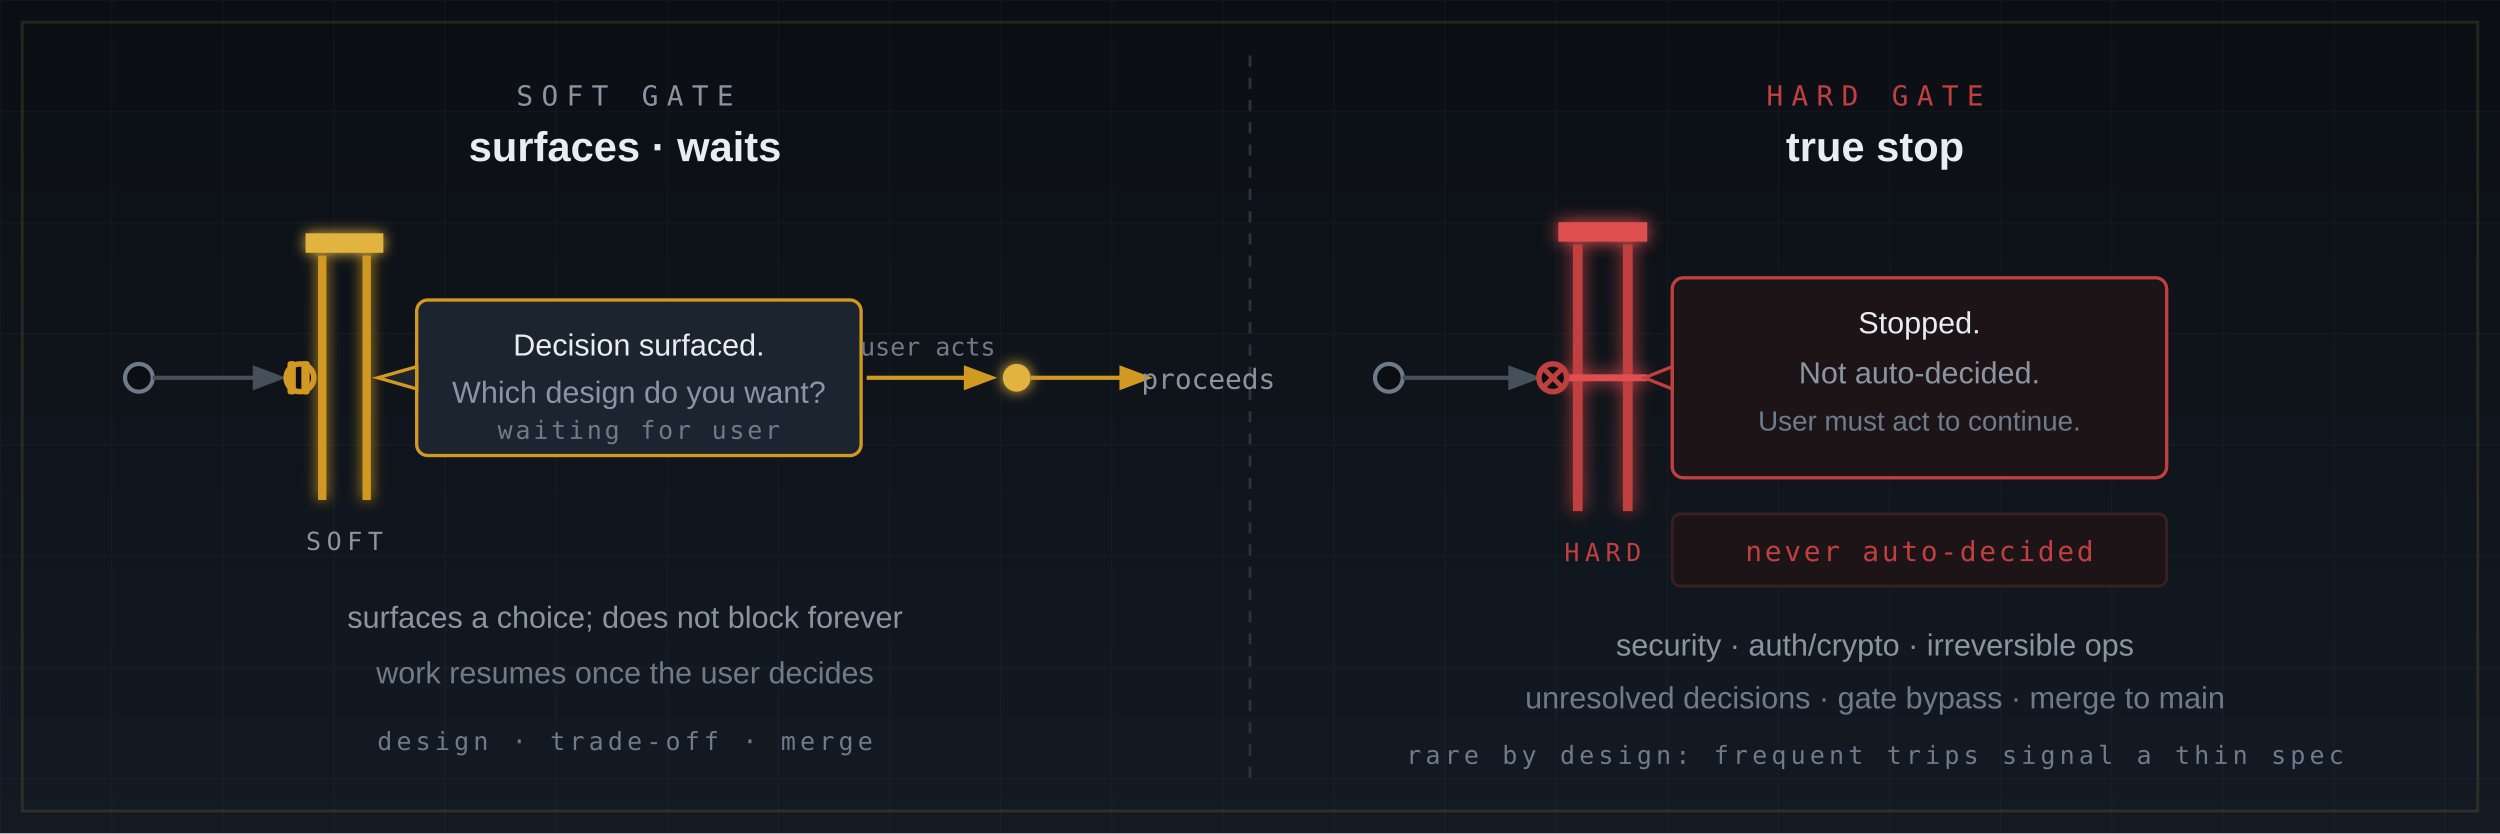
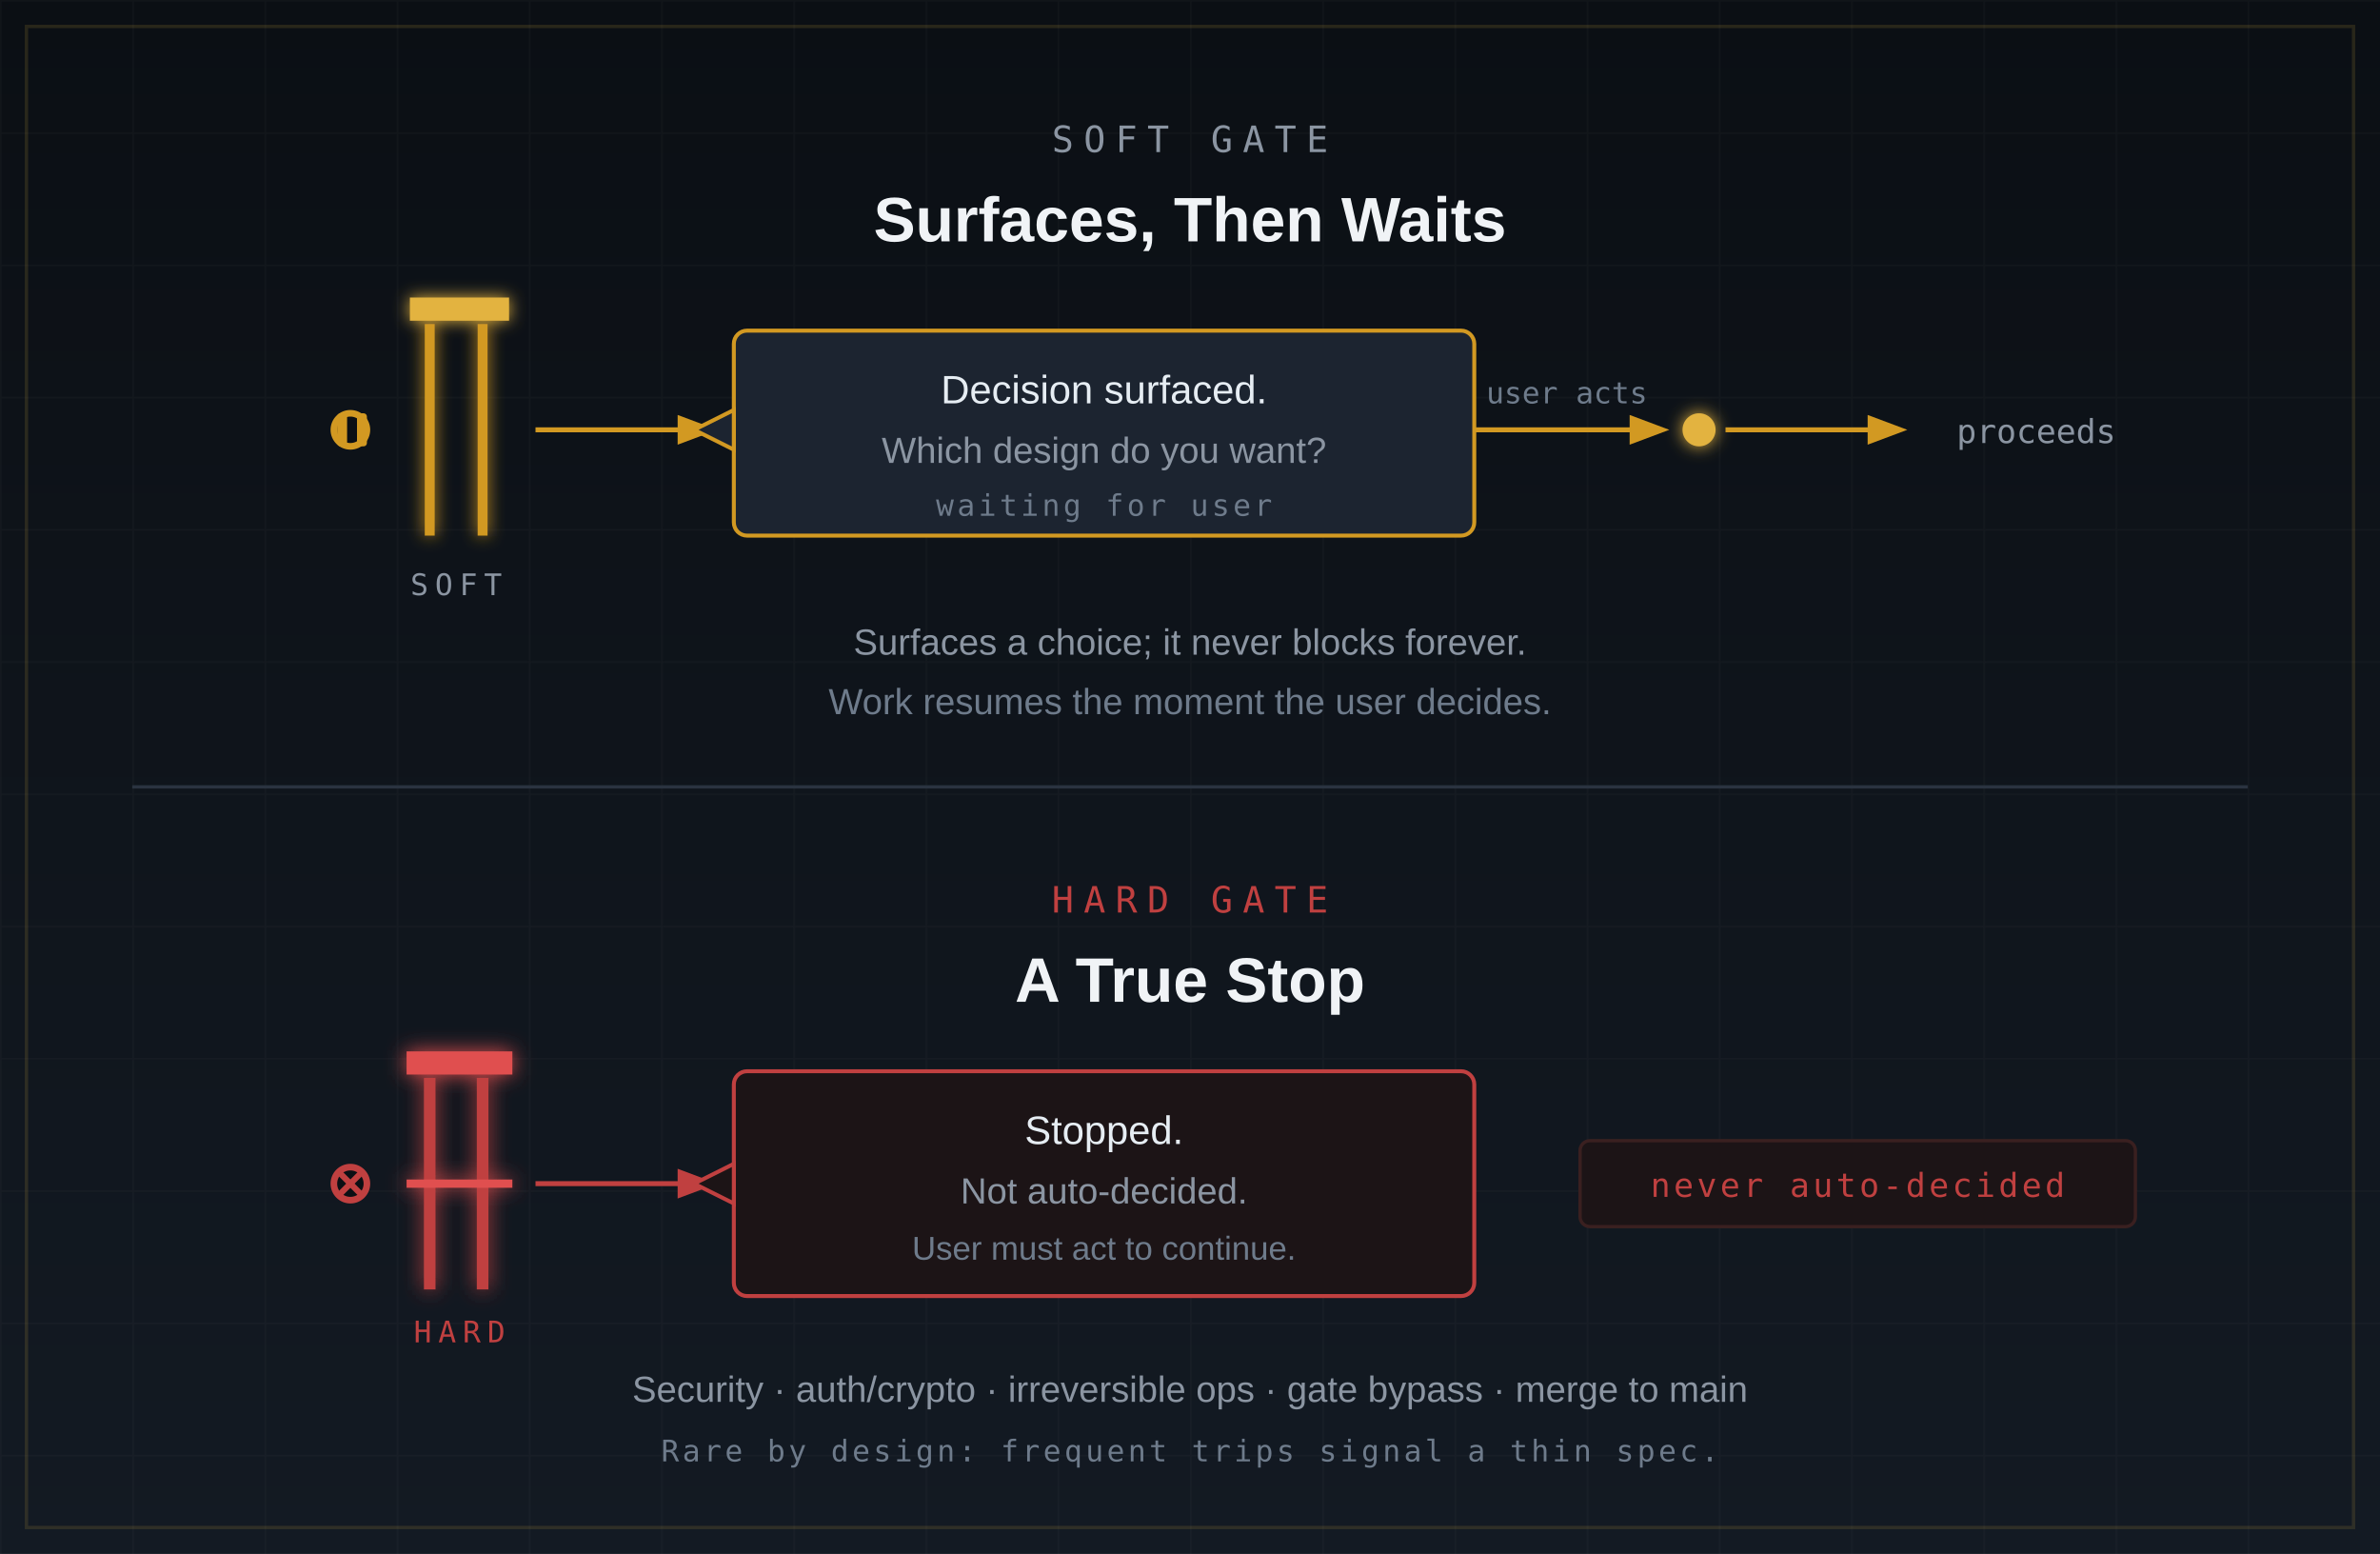
- <svg xmlns="http://www.w3.org/2000/svg" viewBox="0 0 900 300" role="img" aria-label="Gate model. Soft gate: surfaces a decision and waits for the user to choose before proceeding. Hard gate: a true stop — never auto-decided, even under autonomous execution; the user must act before work can continue.">
+ <svg xmlns="http://www.w3.org/2000/svg" viewBox="0 0 720 470" role="img" aria-label="Gate model, stacked. Top band, the soft gate: a commit reaches the gate, which surfaces a decision and waits; once the user acts the work proceeds. Bottom band, the hard gate: a true stop that is never auto-decided, even under autonomous execution; the user must act before work can continue. Hard gates cover security, auth/crypto, irreversible ops, gate bypass, and merge to main, and are rare by design.">
  <defs>
    <linearGradient id="gm-bg" x1="0" y1="0" x2="0" y2="1">
      <stop offset="0" stop-color="#0b0f14" />
      <stop offset="1" stop-color="#131a23" />
    </linearGradient>
    <pattern id="gm-grid" width="40" height="40" patternUnits="userSpaceOnUse">
      <path d="M 40 0 L 0 0 0 40" fill="none" stroke="#e6edf3" stroke-opacity="0.028" stroke-width="1" />
    </pattern>
    <filter id="gm-glow" x="-60%" y="-60%" width="220%" height="220%">
      <feGaussianBlur stdDeviation="2.4" result="b" />
      <feMerge>
        <feMergeNode in="b" />
        <feMergeNode in="SourceGraphic" />
      </feMerge>
    </filter>
    <filter id="gm-glow-red" x="-60%" y="-60%" width="220%" height="220%">
      <feGaussianBlur stdDeviation="3" result="b" />
      <feMerge>
        <feMergeNode in="b" />
        <feMergeNode in="SourceGraphic" />
      </feMerge>
    </filter>
-     <marker id="gm-arrow" markerWidth="8" markerHeight="8" refX="6" refY="3" orient="auto">
-       <path d="M0,0 L0,6 L8,3 Z" fill="#46505a" />
-     </marker>
    <marker id="gm-arrow-gold" markerWidth="8" markerHeight="8" refX="6" refY="3" orient="auto">
      <path d="M0,0 L0,6 L8,3 Z" fill="#d29922" />
    </marker>
-     <marker id="gm-arrow-muted" markerWidth="8" markerHeight="8" refX="6" refY="3" orient="auto">
-       <path d="M0,0 L0,6 L8,3 Z" fill="#3a4452" />
+     <marker id="gm-arrow-red" markerWidth="8" markerHeight="8" refX="6" refY="3" orient="auto">
+       <path d="M0,0 L0,6 L8,3 Z" fill="#c04040" />
    </marker>
  </defs>
-   <rect width="900" height="300" fill="url(#gm-bg)" />
-   <rect width="900" height="300" fill="url(#gm-grid)" />
-   <rect x="8" y="8" width="884" height="284" fill="none" stroke="#e3b341" stroke-opacity="0.14" stroke-width="1" />
-   <line x1="450" y1="20" x2="450" y2="280" stroke="#2a3340" stroke-width="1" stroke-dasharray="4 4" />
-   <text x="225" y="38" text-anchor="middle" font-family="ui-monospace, 'Cascadia Code', Consolas, monospace" font-size="10" letter-spacing="3" fill="#8b95a2">SOFT GATE</text>
-   <text x="225" y="58" text-anchor="middle" font-family="'Segoe UI', -apple-system, 'Helvetica Neue', Arial, sans-serif" font-size="15" fill="#e6edf3" font-weight="600">surfaces · waits</text>
-   <circle cx="50" cy="136" r="5" fill="#0b0f14" stroke="#6e7b8b" stroke-width="1.5" />
-   <line x1="55" y1="136" x2="100" y2="136" stroke="#46505a" stroke-width="1.5" marker-end="url(#gm-arrow)" />
+   <rect width="720" height="470" fill="url(#gm-bg)" />
+   <rect width="720" height="470" fill="url(#gm-grid)" />
+   <rect x="8" y="8" width="704" height="454" fill="none" stroke="#e3b341" stroke-opacity="0.14" stroke-width="1" />
+   <text x="360" y="46" text-anchor="middle" font-family="ui-monospace, 'Cascadia Code', Consolas, monospace" font-size="11" letter-spacing="3" fill="#8b95a2">SOFT GATE</text>
+   <text x="360" y="73" text-anchor="middle" font-family="'Segoe UI', -apple-system, 'Helvetica Neue', Arial, sans-serif" font-size="19" fill="#f0f3f6" font-weight="700">Surfaces, Then Waits</text>
  <g filter="url(#gm-glow)">
-     <line x1="116" y1="92" x2="116" y2="180" stroke="#d29922" stroke-width="3" />
-     <line x1="132" y1="92" x2="132" y2="180" stroke="#d29922" stroke-width="3" />
-     <rect x="110" y="84" width="28" height="7" fill="#e3b341" />
+     <line x1="130" y1="98" x2="130" y2="162" stroke="#d29922" stroke-width="3" />
+     <line x1="146" y1="98" x2="146" y2="162" stroke="#d29922" stroke-width="3" />
+     <rect x="124" y="90" width="30" height="7" fill="#e3b341" />
  </g>
-   <text x="124" y="198" text-anchor="middle" font-family="ui-monospace, 'Cascadia Code', Consolas, monospace" font-size="9" letter-spacing="2" fill="#8b95a2">SOFT</text>
-   <circle cx="108" cy="136" r="5" fill="#0b0f14" stroke="#d29922" stroke-width="2" />
-   <rect x="103.5" y="130" width="3" height="12" rx="1" fill="#d29922" />
-   <rect x="108.5" y="130" width="3" height="12" rx="1" fill="#d29922" />
-   <rect x="150" y="108" width="160" height="56" rx="4" fill="#1c2430" stroke="#d29922" stroke-width="1.2" />
-   <path d="M 150 132 L 136 136 L 150 140 Z" fill="#1c2430" stroke="#d29922" stroke-width="1.2" />
-   <text x="230" y="128" text-anchor="middle" font-family="'Segoe UI', -apple-system, 'Helvetica Neue', Arial, sans-serif" font-size="11" fill="#e6edf3">Decision surfaced.</text>
-   <text x="230" y="145" text-anchor="middle" font-family="'Segoe UI', -apple-system, 'Helvetica Neue', Arial, sans-serif" font-size="11" fill="#8b95a2">Which design do you want?</text>
-   <text x="230" y="158" text-anchor="middle" font-family="ui-monospace, 'Cascadia Code', Consolas, monospace" font-size="9" fill="#6e7b8b" letter-spacing="1">waiting for user</text>
-   <line x1="312" y1="136" x2="356" y2="136" stroke="#d29922" stroke-width="1.5" marker-end="url(#gm-arrow-gold)" />
-   <text x="334" y="128" text-anchor="middle" font-family="ui-monospace, 'Cascadia Code', Consolas, monospace" font-size="9" fill="#6e7b8b">user acts</text>
-   <circle cx="366" cy="136" r="5" fill="#e3b341" filter="url(#gm-glow)" />
-   <line x1="371" y1="136" x2="412" y2="136" stroke="#d29922" stroke-width="1.5" marker-end="url(#gm-arrow-gold)" />
-   <text x="435" y="140" text-anchor="middle" font-family="ui-monospace, 'Cascadia Code', Consolas, monospace" font-size="10" fill="#8b95a2">proceeds</text>
-   <text x="225" y="226" text-anchor="middle" font-family="'Segoe UI', -apple-system, 'Helvetica Neue', Arial, sans-serif" font-size="11" fill="#8b95a2">surfaces a choice; does not block forever</text>
-   <text x="225" y="246" text-anchor="middle" font-family="'Segoe UI', -apple-system, 'Helvetica Neue', Arial, sans-serif" font-size="11" fill="#6e7b8b">work resumes once the user decides</text>
-   <text x="225" y="270" text-anchor="middle" font-family="ui-monospace, 'Cascadia Code', Consolas, monospace" font-size="9" letter-spacing="1.5" fill="#6e7b8b">design · trade-off · merge</text>
-   <text x="675" y="38" text-anchor="middle" font-family="ui-monospace, 'Cascadia Code', Consolas, monospace" font-size="10" letter-spacing="3" fill="#c04040">HARD GATE</text>
-   <text x="675" y="58" text-anchor="middle" font-family="'Segoe UI', -apple-system, 'Helvetica Neue', Arial, sans-serif" font-size="15" fill="#e6edf3" font-weight="600">true stop</text>
-   <circle cx="500" cy="136" r="5" fill="#0b0f14" stroke="#6e7b8b" stroke-width="1.5" />
-   <line x1="505" y1="136" x2="552" y2="136" stroke="#46505a" stroke-width="1.5" marker-end="url(#gm-arrow)" />
+   <text x="138" y="180" text-anchor="middle" font-family="ui-monospace, 'Cascadia Code', Consolas, monospace" font-size="9" letter-spacing="2" fill="#8b95a2">SOFT</text>
+   <circle cx="106" cy="130" r="5" fill="#0b0f14" stroke="#d29922" stroke-width="2" />
+   <rect x="102" y="125" width="3" height="10" rx="1" fill="#d29922" />
+   <rect x="108" y="125" width="3" height="10" rx="1" fill="#d29922" />
+   <line x1="162" y1="130" x2="214" y2="130" stroke="#d29922" stroke-width="1.5" marker-end="url(#gm-arrow-gold)" />
+   <rect x="222" y="100" width="224" height="62" rx="4" fill="#1c2430" stroke="#d29922" stroke-width="1.2" />
+   <path d="M 222 124 L 210 130 L 222 136 Z" fill="#1c2430" stroke="#d29922" stroke-width="1.2" />
+   <text x="334" y="122" text-anchor="middle" font-family="'Segoe UI', -apple-system, 'Helvetica Neue', Arial, sans-serif" font-size="12" fill="#e6edf3">Decision surfaced.</text>
+   <text x="334" y="140" text-anchor="middle" font-family="'Segoe UI', -apple-system, 'Helvetica Neue', Arial, sans-serif" font-size="11" fill="#8b95a2">Which design do you want?</text>
+   <text x="334" y="156" text-anchor="middle" font-family="ui-monospace, 'Cascadia Code', Consolas, monospace" font-size="9" letter-spacing="1" fill="#6e7b8b">waiting for user</text>
+   <line x1="446" y1="130" x2="502" y2="130" stroke="#d29922" stroke-width="1.5" marker-end="url(#gm-arrow-gold)" />
+   <text x="474" y="122" text-anchor="middle" font-family="ui-monospace, 'Cascadia Code', Consolas, monospace" font-size="9" fill="#6e7b8b">user acts</text>
+   <circle cx="514" cy="130" r="5" fill="#e3b341" filter="url(#gm-glow)" />
+   <line x1="522" y1="130" x2="574" y2="130" stroke="#d29922" stroke-width="1.5" marker-end="url(#gm-arrow-gold)" />
+   <text x="616" y="134" text-anchor="middle" font-family="ui-monospace, 'Cascadia Code', Consolas, monospace" font-size="10" fill="#8b95a2">proceeds</text>
+   <text x="360" y="198" text-anchor="middle" font-family="'Segoe UI', -apple-system, 'Helvetica Neue', Arial, sans-serif" font-size="11" fill="#8b95a2">Surfaces a choice; it never blocks forever.</text>
+   <text x="360" y="216" text-anchor="middle" font-family="'Segoe UI', -apple-system, 'Helvetica Neue', Arial, sans-serif" font-size="11" fill="#6e7b8b">Work resumes the moment the user decides.</text>
+   <line x1="40" y1="238" x2="680" y2="238" stroke="#2a3340" stroke-width="1" />
+   <text x="360" y="276" text-anchor="middle" font-family="ui-monospace, 'Cascadia Code', Consolas, monospace" font-size="11" letter-spacing="3" fill="#c04040">HARD GATE</text>
+   <text x="360" y="303" text-anchor="middle" font-family="'Segoe UI', -apple-system, 'Helvetica Neue', Arial, sans-serif" font-size="19" fill="#f0f3f6" font-weight="700">A True Stop</text>
  <g filter="url(#gm-glow-red)">
-     <line x1="568" y1="88" x2="568" y2="184" stroke="#c04040" stroke-width="3.5" />
-     <line x1="586" y1="88" x2="586" y2="184" stroke="#c04040" stroke-width="3.5" />
-     <rect x="561" y="80" width="32" height="7" fill="#e05050" />
-     <line x1="561" y1="136" x2="593" y2="136" stroke="#e05050" stroke-width="2.5" />
+     <line x1="130" y1="326" x2="130" y2="390" stroke="#c04040" stroke-width="3.5" />
+     <line x1="146" y1="326" x2="146" y2="390" stroke="#c04040" stroke-width="3.5" />
+     <rect x="123" y="318" width="32" height="7" fill="#e05050" />
+     <line x1="123" y1="358" x2="155" y2="358" stroke="#e05050" stroke-width="2.5" />
  </g>
-   <text x="577" y="202" text-anchor="middle" font-family="ui-monospace, 'Cascadia Code', Consolas, monospace" font-size="9" letter-spacing="2" fill="#c04040">HARD</text>
-   <circle cx="559" cy="136" r="5" fill="#0b0f14" stroke="#c04040" stroke-width="2" />
-   <line x1="555" y1="132" x2="563" y2="140" stroke="#c04040" stroke-width="1.8" />
-   <line x1="563" y1="132" x2="555" y2="140" stroke="#c04040" stroke-width="1.8" />
-   <rect x="602" y="100" width="178" height="72" rx="4" fill="#1c1416" stroke="#c04040" stroke-width="1.2" />
-   <path d="M 602 132 L 592 136 L 602 140 Z" fill="#1c1416" stroke="#c04040" stroke-width="1.2" />
-   <text x="691" y="120" text-anchor="middle" font-family="'Segoe UI', -apple-system, 'Helvetica Neue', Arial, sans-serif" font-size="11" fill="#e6edf3">Stopped.</text>
-   <text x="691" y="138" text-anchor="middle" font-family="'Segoe UI', -apple-system, 'Helvetica Neue', Arial, sans-serif" font-size="11" fill="#8b95a2">Not auto-decided.</text>
-   <text x="691" y="155" text-anchor="middle" font-family="'Segoe UI', -apple-system, 'Helvetica Neue', Arial, sans-serif" font-size="10" fill="#6e7b8b">User must act to continue.</text>
-   <rect x="602" y="185" width="178" height="26" rx="3" fill="#1c1416" stroke="#3a2020" stroke-width="1" />
-   <text x="691" y="202" text-anchor="middle" font-family="ui-monospace, 'Cascadia Code', Consolas, monospace" font-size="10" fill="#c04040" letter-spacing="1">never auto-decided</text>
-   <text x="675" y="236" text-anchor="middle" font-family="'Segoe UI', -apple-system, 'Helvetica Neue', Arial, sans-serif" font-size="11" fill="#8b95a2">security · auth/crypto · irreversible ops</text>
-   <text x="675" y="255" text-anchor="middle" font-family="'Segoe UI', -apple-system, 'Helvetica Neue', Arial, sans-serif" font-size="11" fill="#6e7b8b">unresolved decisions · gate bypass · merge to main</text>
-   <text x="675" y="275" text-anchor="middle" font-family="ui-monospace, 'Cascadia Code', Consolas, monospace" font-size="9" letter-spacing="1.5" fill="#6e7b8b">rare by design: frequent trips signal a thin spec</text>
+   <text x="139" y="406" text-anchor="middle" font-family="ui-monospace, 'Cascadia Code', Consolas, monospace" font-size="9" letter-spacing="2" fill="#c04040">HARD</text>
+   <circle cx="106" cy="358" r="5" fill="#0b0f14" stroke="#c04040" stroke-width="2" />
+   <line x1="102" y1="354" x2="110" y2="362" stroke="#c04040" stroke-width="1.8" />
+   <line x1="110" y1="354" x2="102" y2="362" stroke="#c04040" stroke-width="1.8" />
+   <line x1="162" y1="358" x2="214" y2="358" stroke="#c04040" stroke-width="1.5" marker-end="url(#gm-arrow-red)" />
+   <rect x="222" y="324" width="224" height="68" rx="4" fill="#1c1416" stroke="#c04040" stroke-width="1.2" />
+   <path d="M 222 352 L 210 358 L 222 364 Z" fill="#1c1416" stroke="#c04040" stroke-width="1.2" />
+   <text x="334" y="346" text-anchor="middle" font-family="'Segoe UI', -apple-system, 'Helvetica Neue', Arial, sans-serif" font-size="12" fill="#e6edf3">Stopped.</text>
+   <text x="334" y="364" text-anchor="middle" font-family="'Segoe UI', -apple-system, 'Helvetica Neue', Arial, sans-serif" font-size="11" fill="#8b95a2">Not auto-decided.</text>
+   <text x="334" y="381" text-anchor="middle" font-family="'Segoe UI', -apple-system, 'Helvetica Neue', Arial, sans-serif" font-size="10" fill="#6e7b8b">User must act to continue.</text>
+   <rect x="478" y="345" width="168" height="26" rx="3" fill="#1c1416" stroke="#3a2020" stroke-width="1" />
+   <text x="562" y="362" text-anchor="middle" font-family="ui-monospace, 'Cascadia Code', Consolas, monospace" font-size="10" letter-spacing="1" fill="#c04040">never auto-decided</text>
+   <text x="360" y="424" text-anchor="middle" font-family="'Segoe UI', -apple-system, 'Helvetica Neue', Arial, sans-serif" font-size="11" fill="#8b95a2">Security · auth/crypto · irreversible ops · gate bypass · merge to main</text>
+   <text x="360" y="442" text-anchor="middle" font-family="ui-monospace, 'Cascadia Code', Consolas, monospace" font-size="9" letter-spacing="1" fill="#6e7b8b">Rare by design: frequent trips signal a thin spec.</text>
</svg>
